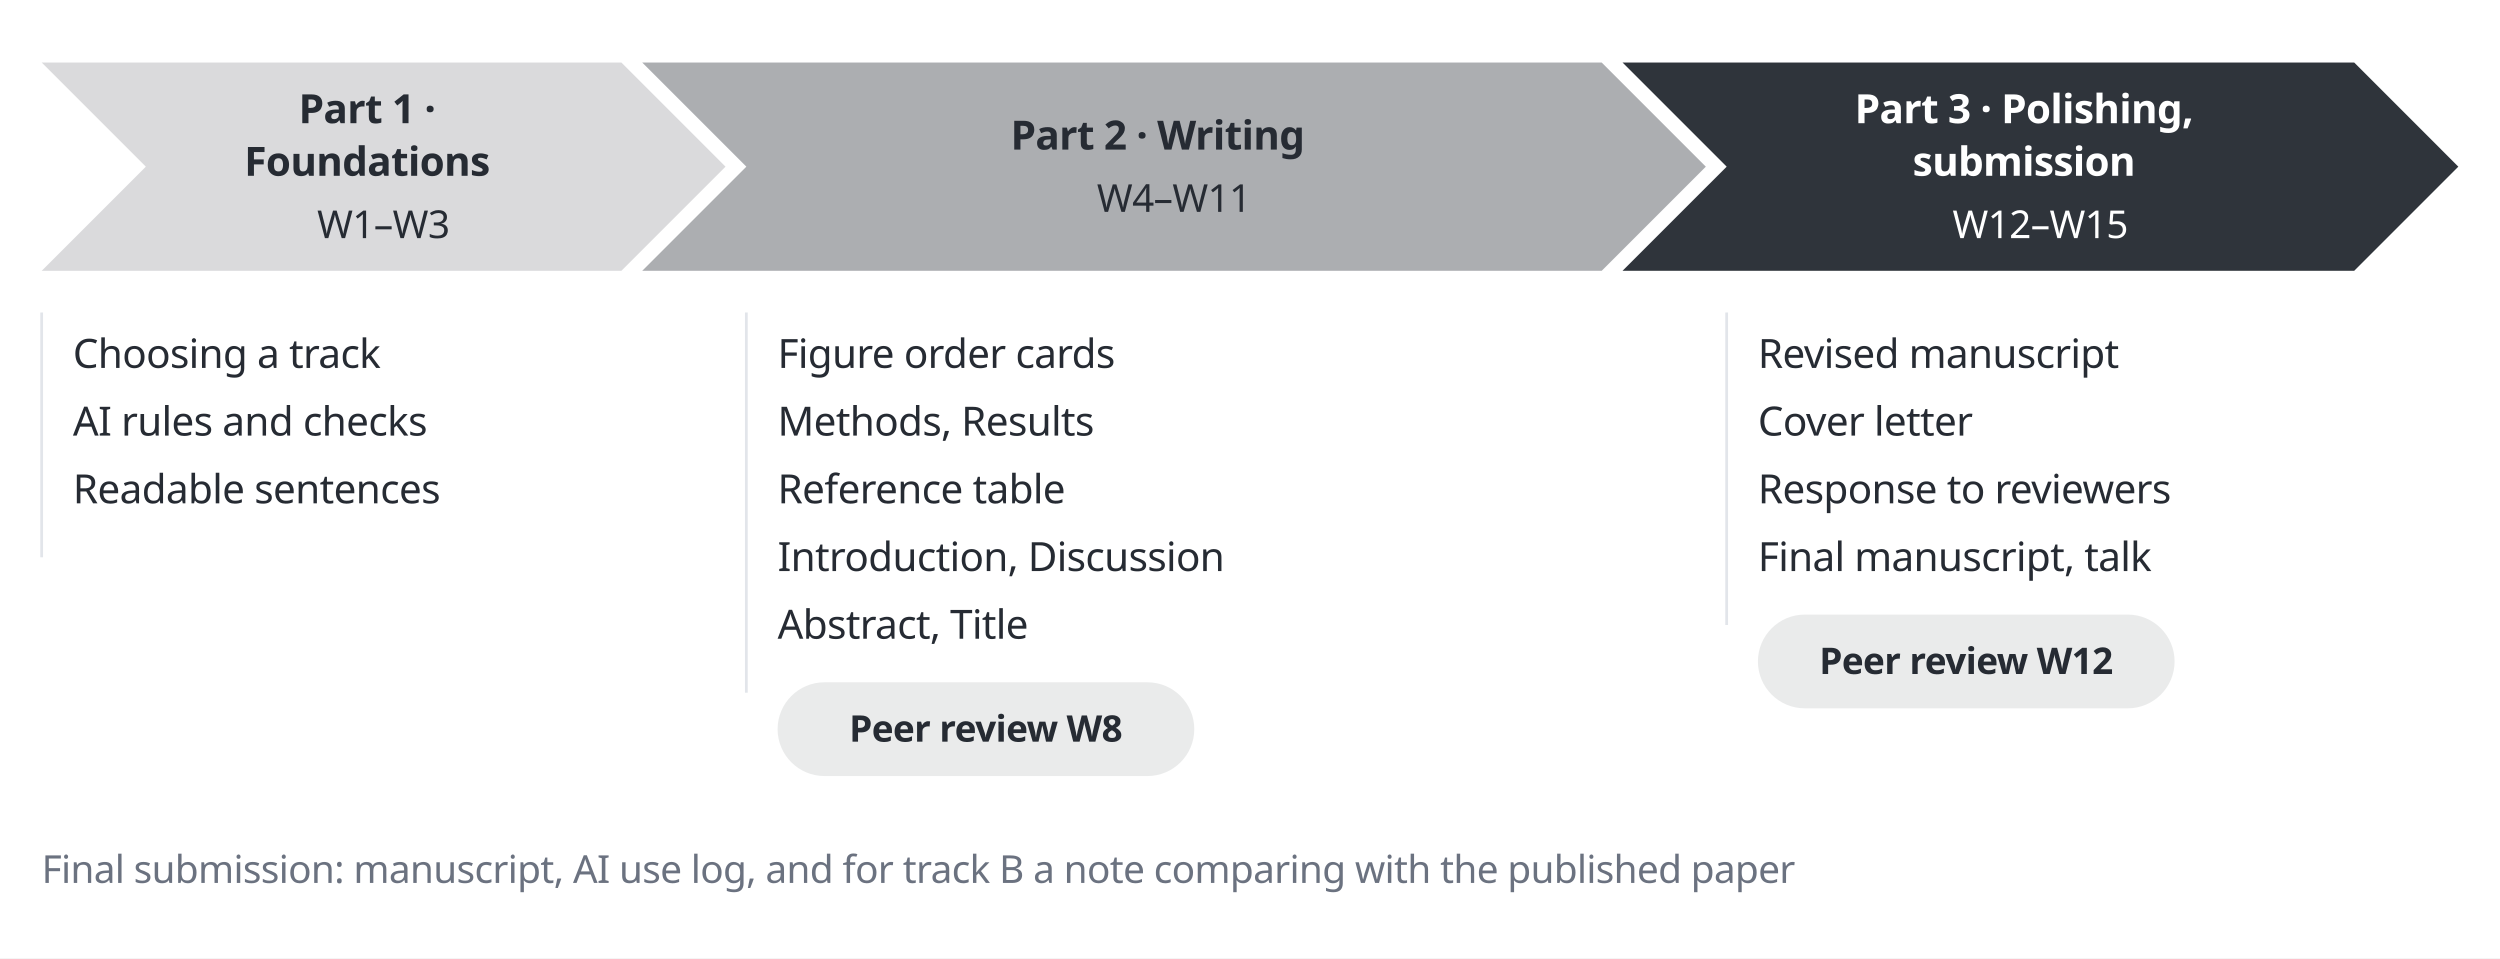
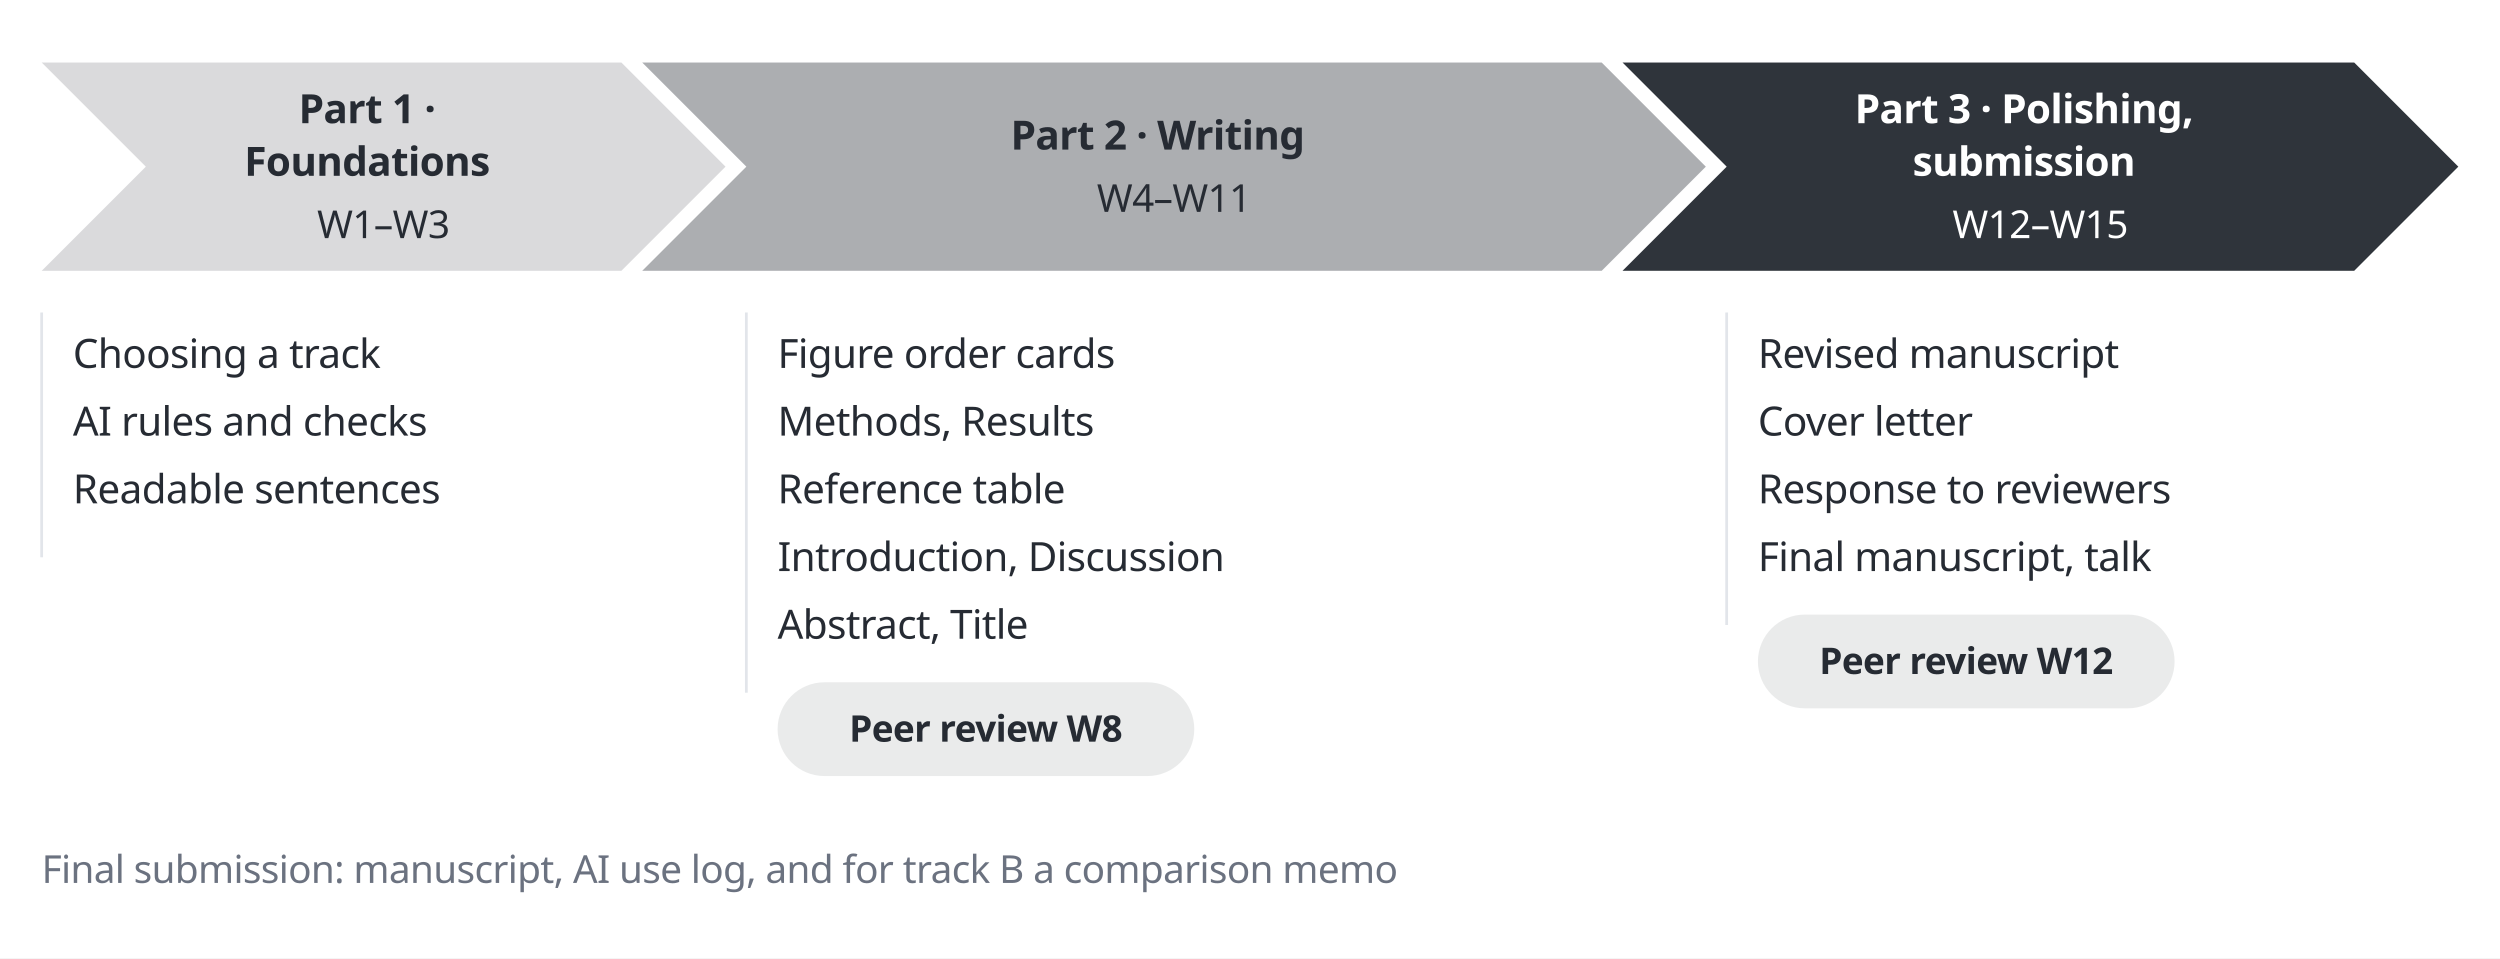
<svg xmlns="http://www.w3.org/2000/svg" width="240mm" height="92mm" viewBox="0 0 240 92" role="img" aria-labelledby="fig-title" font-family="Pretendard, 'Noto Sans KR', 'Malgun Gothic', 'Apple SD Gothic Neo', sans-serif">
  <rect width="240" height="92" fill="#FFFFFF" />
  <defs />
  <g id="Part-1-Foundations">
    <polygon points="4.00,6.00 59.65,6.00 69.65,16.00 59.65,26.00 4.00,26.00 14.00,16.00" fill="#DADADC" />
    <text text-anchor="middle" letter-spacing="-0.015em">
      <tspan x="36.82" y="11.83" font-size="3.881" fill="#262B33" font-weight="700">Part 1 ·</tspan>
      <tspan x="36.82" y="16.88" font-size="3.881" fill="#262B33" font-weight="700">Foundations</tspan>
      <tspan x="36.82" y="22.86" font-size="3.704" fill="#262B33">W1–W3</tspan>
    </text>
  </g>
  <g id="Choosing-a-track">
    <text text-anchor="start" letter-spacing="-0.015em">
      <tspan x="7.00" y="35.32" font-size="3.881" fill="#262B33">Choosing a track</tspan>
    </text>
  </g>
  <g id="AI-rules-and-checks">
    <text text-anchor="start" letter-spacing="-0.015em">
      <tspan x="7.00" y="41.82" font-size="3.881" fill="#262B33">AI rules and checks</tspan>
    </text>
  </g>
  <g id="Readable-sentences">
    <text text-anchor="start" letter-spacing="-0.015em">
      <tspan x="7.00" y="48.32" font-size="3.881" fill="#262B33">Readable sentences</tspan>
    </text>
  </g>
  <g id="Part-2-Writing">
    <polygon points="61.65,6.00 153.76,6.00 163.76,16.00 153.76,26.00 61.65,26.00 71.65,16.00" fill="#ACAEB1" />
    <text text-anchor="middle" letter-spacing="-0.015em">
      <tspan x="112.71" y="14.36" font-size="3.881" fill="#262B33" font-weight="700">Part 2 · Writing</tspan>
      <tspan x="112.71" y="20.34" font-size="3.704" fill="#262B33">W4–W11</tspan>
    </text>
  </g>
  <g id="Figure-order-cards">
    <text text-anchor="start" letter-spacing="-0.015em">
      <tspan x="74.65" y="35.32" font-size="3.881" fill="#262B33">Figure order cards</tspan>
    </text>
  </g>
  <g id="Methods-Results">
    <text text-anchor="start" letter-spacing="-0.015em">
      <tspan x="74.65" y="41.82" font-size="3.881" fill="#262B33">Methods, Results</tspan>
    </text>
  </g>
  <g id="Reference-table">
    <text text-anchor="start" letter-spacing="-0.015em">
      <tspan x="74.65" y="48.32" font-size="3.881" fill="#262B33">Reference table</tspan>
    </text>
  </g>
  <g id="Introduction-Discussion">
    <text text-anchor="start" letter-spacing="-0.015em">
      <tspan x="74.65" y="54.82" font-size="3.881" fill="#262B33">Introduction, Discussion</tspan>
    </text>
  </g>
  <g id="Abstract-Title">
    <text text-anchor="start" letter-spacing="-0.015em">
      <tspan x="74.65" y="61.32" font-size="3.881" fill="#262B33">Abstract, Title</tspan>
    </text>
  </g>
  <g id="Peer-review-W8">
    <rect x="74.65" y="65.50" width="40.00" height="9.00" rx="4.50" fill="#EAEBEB" />
    <text text-anchor="middle" letter-spacing="-0.015em">
      <tspan x="94.65" y="71.20" font-size="3.528" fill="#262B33" font-weight="700">Peer review W8</tspan>
    </text>
  </g>
  <g id="Part-3-Polishing-submission">
    <polygon points="155.76,6.00 226.00,6.00 236.00,16.00 226.00,26.00 155.76,26.00 165.76,16.00" fill="#2F343B" />
    <text text-anchor="middle" letter-spacing="-0.015em">
      <tspan x="195.88" y="11.83" font-size="3.881" fill="#FFFFFF" font-weight="700">Part 3 · Polishing,</tspan>
      <tspan x="195.88" y="16.88" font-size="3.881" fill="#FFFFFF" font-weight="700">submission</tspan>
      <tspan x="195.88" y="22.86" font-size="3.704" fill="#FFFFFF">W12–W15</tspan>
    </text>
  </g>
  <g id="Revised-manuscript">
    <text text-anchor="start" letter-spacing="-0.015em">
      <tspan x="168.76" y="35.32" font-size="3.881" fill="#262B33">Revised manuscript</tspan>
    </text>
  </g>
  <g id="Cover-letter">
    <text text-anchor="start" letter-spacing="-0.015em">
      <tspan x="168.76" y="41.82" font-size="3.881" fill="#262B33">Cover letter</tspan>
    </text>
  </g>
  <g id="Response-to-reviewers">
    <text text-anchor="start" letter-spacing="-0.015em">
      <tspan x="168.76" y="48.32" font-size="3.881" fill="#262B33">Response to reviewers</tspan>
    </text>
  </g>
  <g id="Final-manuscript-talk">
    <text text-anchor="start" letter-spacing="-0.015em">
      <tspan x="168.76" y="54.82" font-size="3.881" fill="#262B33">Final manuscript, talk</tspan>
    </text>
  </g>
  <g id="Peer-review-W12">
    <rect x="168.76" y="59.00" width="40.00" height="9.00" rx="4.50" fill="#EAEBEB" />
    <text text-anchor="middle" letter-spacing="-0.015em">
      <tspan x="188.76" y="64.70" font-size="3.528" fill="#262B33" font-weight="700">Peer review W12</tspan>
    </text>
  </g>
  <g id="Final-submission-manuscript-AI-use-log-a">
    <text text-anchor="start" letter-spacing="-0.015em">
-       <tspan x="4.00" y="84.76" font-size="3.704" fill="#6B7280">Final submission: manuscript, AI use log, and for track B a note comparing with the published paper</tspan>
+       <tspan x="4.00" y="84.76" font-size="3.704" fill="#6B7280">Final submission: manuscript, AI use log, and for track B a comparison memo</tspan>
    </text>
  </g>
  <line x1="4.00" y1="30.00" x2="4.00" y2="53.50" stroke="#E2E5EA" stroke-width="0.265" />
  <line x1="71.65" y1="30.00" x2="71.65" y2="66.50" stroke="#E2E5EA" stroke-width="0.265" />
  <line x1="165.76" y1="30.00" x2="165.76" y2="60.00" stroke="#E2E5EA" stroke-width="0.265" />
</svg>
